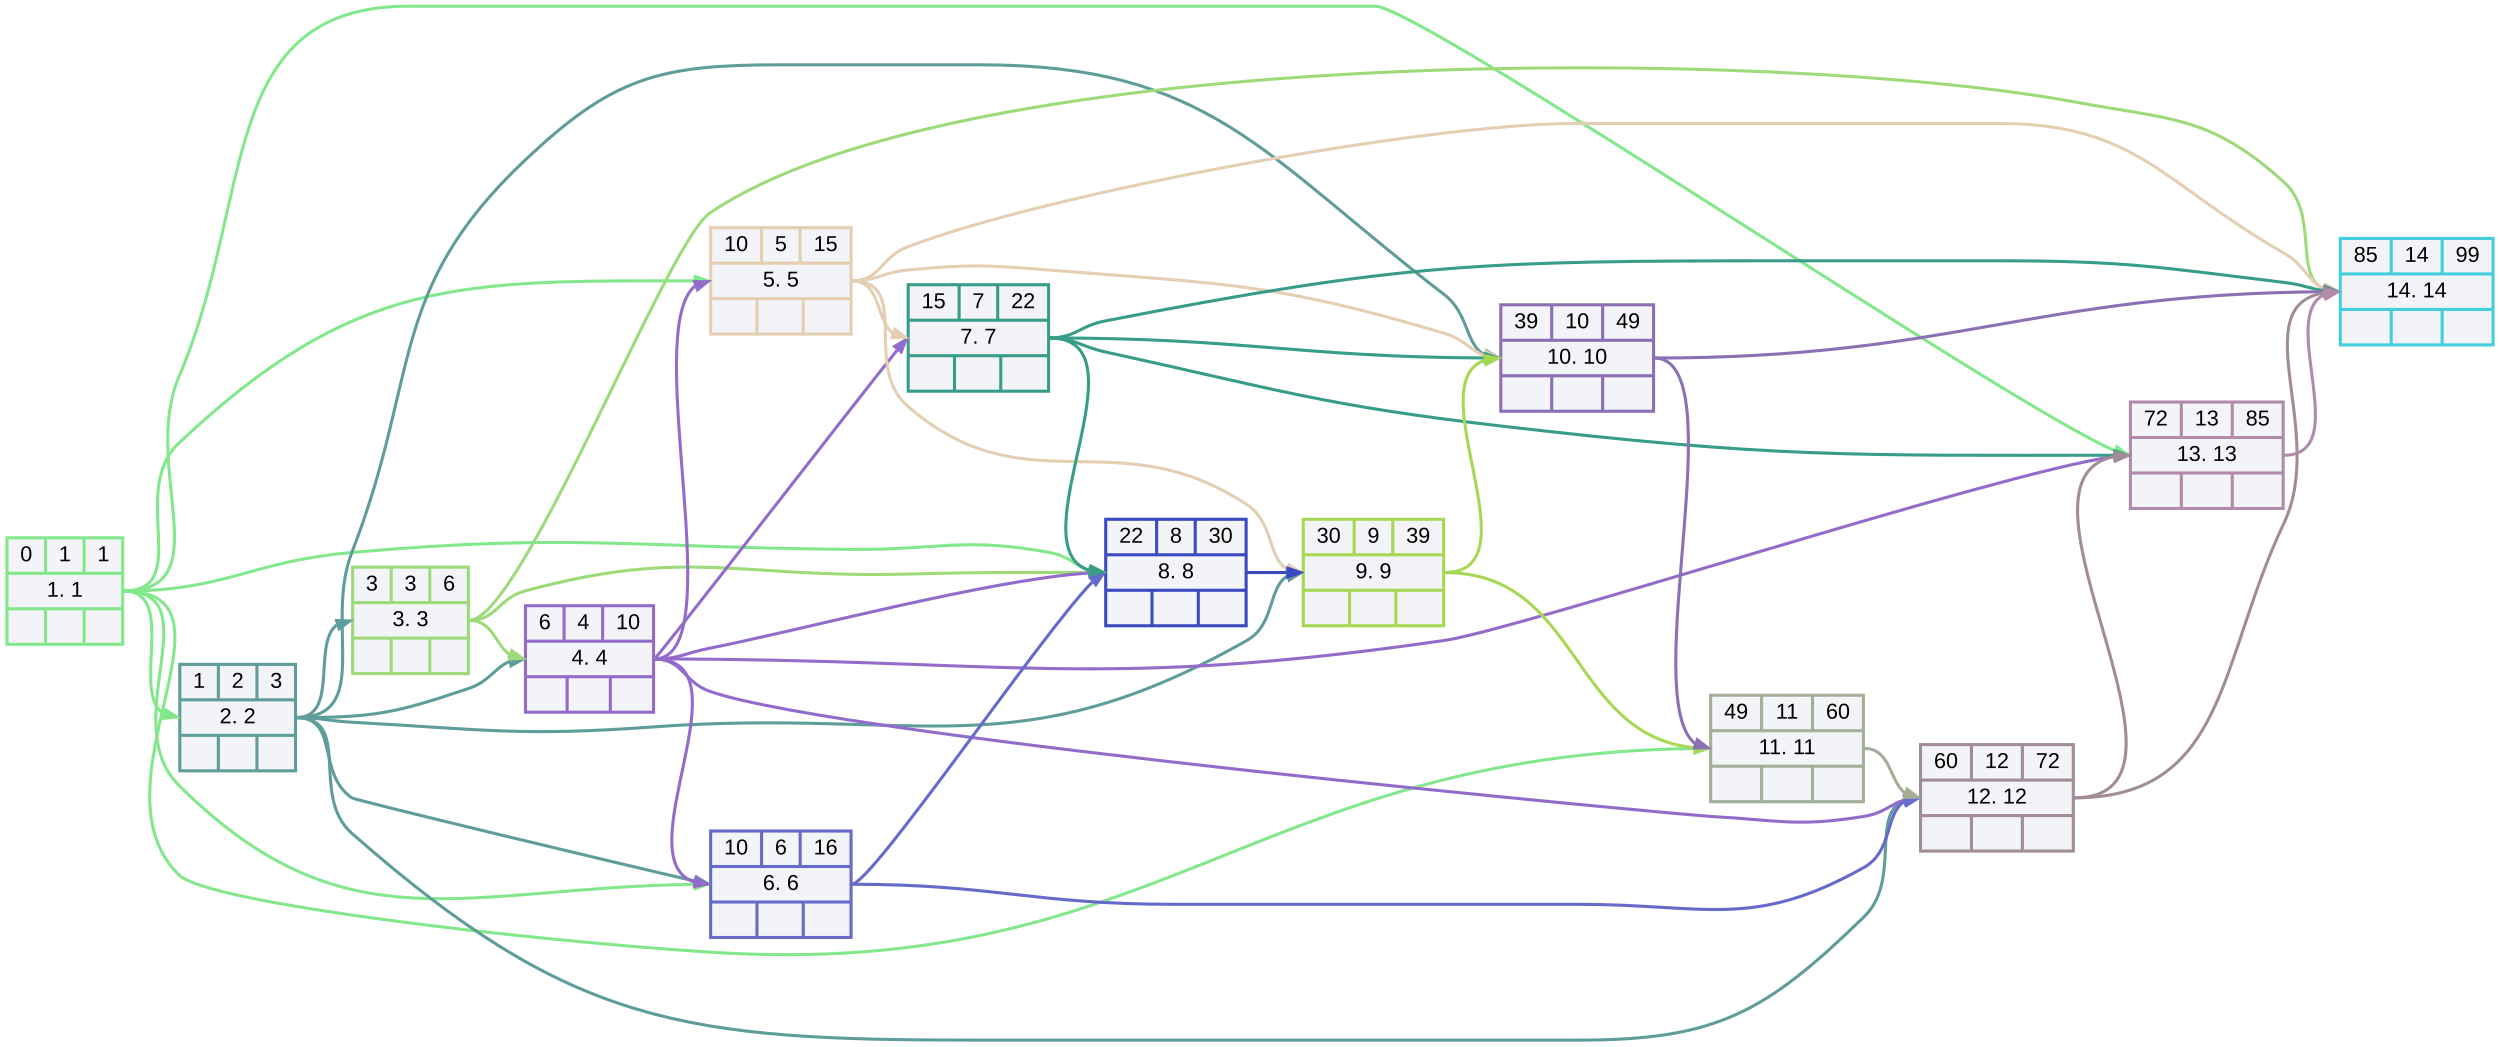
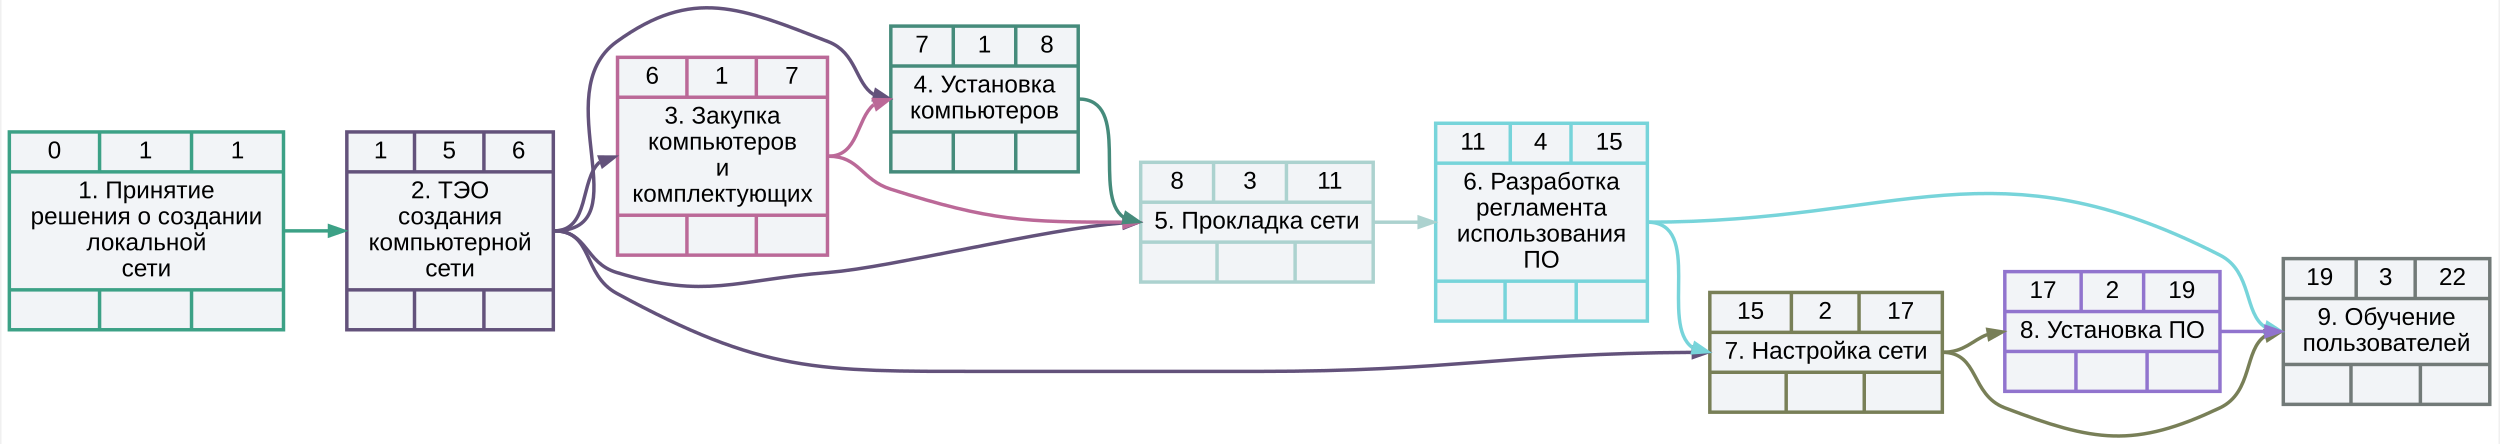
- <svg xmlns="http://www.w3.org/2000/svg" width="1620pt" height="678pt" viewBox="0.00 0.00 1620.00 678.00">
-   <g id="graph0" class="graph" transform="scale(1 1) rotate(0) translate(4 674)">
-     <polygon fill="white" stroke="white" points="-4,4 -4,-674 1616,-674 1616,4 -4,4" />
+ <svg xmlns="http://www.w3.org/2000/svg" width="1438pt" height="255pt" viewBox="0.00 0.00 1438.00 255.49">
+   <g id="graph0" class="graph" transform="scale(1 1) rotate(0) translate(4 251.485)">
+     <polygon fill="white" stroke="white" points="-4,4 -4,-251.485 1434,-251.485 1434,4 -4,4" />
    <g id="node1" class="node">
-       <polygon fill="#f2f4f7" stroke="#82e88b" stroke-width="2" points="0.5,-256.5 0.5,-325.5 75.5,-325.5 75.5,-256.5 0.5,-256.5" />
-       <text text-anchor="middle" x="13" y="-310.3" font-family="Arial" font-size="14.00">0</text>
-       <polyline fill="none" stroke="#82e88b" stroke-width="2" points="25.5,-302.5 25.5,-325.5 " />
-       <text text-anchor="middle" x="38" y="-310.3" font-family="Arial" font-size="14.00">1</text>
-       <polyline fill="none" stroke="#82e88b" stroke-width="2" points="50.5,-302.5 50.5,-325.5 " />
-       <text text-anchor="middle" x="63" y="-310.3" font-family="Arial" font-size="14.00">1</text>
-       <polyline fill="none" stroke="#82e88b" stroke-width="2" points="0.5,-302.5 75.5,-302.5 " />
-       <text text-anchor="middle" x="38" y="-287.3" font-family="Arial" font-size="14.00">1. 1</text>
-       <polyline fill="none" stroke="#82e88b" stroke-width="2" points="0.5,-279.5 75.5,-279.5 " />
-       <text text-anchor="middle" x="13" y="-264.3" font-family="Arial" font-size="14.00"> </text>
-       <polyline fill="none" stroke="#82e88b" stroke-width="2" points="25.5,-256.5 25.5,-279.5 " />
-       <text text-anchor="middle" x="38" y="-264.3" font-family="Arial" font-size="14.00"> </text>
-       <polyline fill="none" stroke="#82e88b" stroke-width="2" points="50.5,-256.5 50.5,-279.5 " />
-       <text text-anchor="middle" x="63" y="-264.3" font-family="Arial" font-size="14.00"> </text>
+       <polygon fill="#f2f4f7" stroke="#3ca186" stroke-width="2" points="0,-61.446 0,-175.446 158,-175.446 158,-61.446 0,-61.446" />
+       <text text-anchor="middle" x="26" y="-160.246" font-family="Arial" font-size="14.00">0</text>
+       <polyline fill="none" stroke="#3ca186" stroke-width="2" points="52,-152.446 52,-175.446 " />
+       <text text-anchor="middle" x="78.5" y="-160.246" font-family="Arial" font-size="14.00">1</text>
+       <polyline fill="none" stroke="#3ca186" stroke-width="2" points="105,-152.446 105,-175.446 " />
+       <text text-anchor="middle" x="131.5" y="-160.246" font-family="Arial" font-size="14.00">1</text>
+       <polyline fill="none" stroke="#3ca186" stroke-width="2" points="0,-152.446 158,-152.446 " />
+       <text text-anchor="middle" x="79" y="-137.246" font-family="Arial" font-size="14.00">1. Принятие</text>
+       <text text-anchor="middle" x="79" y="-122.246" font-family="Arial" font-size="14.00"> решения о создании </text>
+       <text text-anchor="middle" x="79" y="-107.246" font-family="Arial" font-size="14.00"> локальной </text>
+       <text text-anchor="middle" x="79" y="-92.246" font-family="Arial" font-size="14.00"> сети</text>
+       <polyline fill="none" stroke="#3ca186" stroke-width="2" points="0,-84.445 158,-84.445 " />
+       <text text-anchor="middle" x="26" y="-69.246" font-family="Arial" font-size="14.00"> </text>
+       <polyline fill="none" stroke="#3ca186" stroke-width="2" points="52,-61.446 52,-84.445 " />
+       <text text-anchor="middle" x="78.5" y="-69.246" font-family="Arial" font-size="14.00"> </text>
+       <polyline fill="none" stroke="#3ca186" stroke-width="2" points="105,-61.446 105,-84.445 " />
+       <text text-anchor="middle" x="131.5" y="-69.246" font-family="Arial" font-size="14.00"> </text>
    </g>
    <g id="node2" class="node">
-       <polygon fill="#f2f4f7" stroke="#5f9d9a" stroke-width="2" points="112.5,-174.5 112.5,-243.5 187.5,-243.5 187.5,-174.5 112.5,-174.5" />
-       <text text-anchor="middle" x="125" y="-228.3" font-family="Arial" font-size="14.00">1</text>
-       <polyline fill="none" stroke="#5f9d9a" stroke-width="2" points="137.5,-220.5 137.5,-243.5 " />
-       <text text-anchor="middle" x="150" y="-228.3" font-family="Arial" font-size="14.00">2</text>
-       <polyline fill="none" stroke="#5f9d9a" stroke-width="2" points="162.5,-220.5 162.5,-243.5 " />
-       <text text-anchor="middle" x="175" y="-228.3" font-family="Arial" font-size="14.00">3</text>
-       <polyline fill="none" stroke="#5f9d9a" stroke-width="2" points="112.5,-220.5 187.5,-220.5 " />
-       <text text-anchor="middle" x="150" y="-205.3" font-family="Arial" font-size="14.00">2. 2</text>
-       <polyline fill="none" stroke="#5f9d9a" stroke-width="2" points="112.5,-197.5 187.5,-197.5 " />
-       <text text-anchor="middle" x="125" y="-182.3" font-family="Arial" font-size="14.00"> </text>
-       <polyline fill="none" stroke="#5f9d9a" stroke-width="2" points="137.5,-174.5 137.5,-197.5 " />
-       <text text-anchor="middle" x="150" y="-182.3" font-family="Arial" font-size="14.00"> </text>
-       <polyline fill="none" stroke="#5f9d9a" stroke-width="2" points="162.5,-174.5 162.5,-197.5 " />
-       <text text-anchor="middle" x="175" y="-182.3" font-family="Arial" font-size="14.00"> </text>
-     </g>
-     <g id="edge16" class="edge">
-       <path fill="none" stroke="#82e88b" stroke-width="2" d="M76,-291C111.76,-291 80.195,-224.81 102.279,-211.366" />
-       <polygon fill="#82e88b" stroke="#82e88b" points="103.111,-214.765 112,-209 101.456,-207.964 103.111,-214.765" />
+       <polygon fill="#f2f4f7" stroke="#63527b" stroke-width="2" points="194.5,-61.446 194.5,-175.446 313.5,-175.446 313.5,-61.446 194.5,-61.446" />
+       <text text-anchor="middle" x="214" y="-160.246" font-family="Arial" font-size="14.00">1</text>
+       <polyline fill="none" stroke="#63527b" stroke-width="2" points="233.5,-152.446 233.5,-175.446 " />
+       <text text-anchor="middle" x="253.5" y="-160.246" font-family="Arial" font-size="14.00">5</text>
+       <polyline fill="none" stroke="#63527b" stroke-width="2" points="273.5,-152.446 273.5,-175.446 " />
+       <text text-anchor="middle" x="293.5" y="-160.246" font-family="Arial" font-size="14.00">6</text>
+       <polyline fill="none" stroke="#63527b" stroke-width="2" points="194.5,-152.446 313.5,-152.446 " />
+       <text text-anchor="middle" x="254" y="-137.246" font-family="Arial" font-size="14.00">2. ТЭО</text>
+       <text text-anchor="middle" x="254" y="-122.246" font-family="Arial" font-size="14.00"> создания </text>
+       <text text-anchor="middle" x="254" y="-107.246" font-family="Arial" font-size="14.00"> компьютерной </text>
+       <text text-anchor="middle" x="254" y="-92.246" font-family="Arial" font-size="14.00"> сети</text>
+       <polyline fill="none" stroke="#63527b" stroke-width="2" points="194.5,-84.445 313.5,-84.445 " />
+       <text text-anchor="middle" x="214" y="-69.246" font-family="Arial" font-size="14.00"> </text>
+       <polyline fill="none" stroke="#63527b" stroke-width="2" points="233.5,-61.446 233.5,-84.445 " />
+       <text text-anchor="middle" x="253.5" y="-69.246" font-family="Arial" font-size="14.00"> </text>
+       <polyline fill="none" stroke="#63527b" stroke-width="2" points="273.5,-61.446 273.5,-84.445 " />
+       <text text-anchor="middle" x="293.5" y="-69.246" font-family="Arial" font-size="14.00"> </text>
+     </g>
+     <g id="edge1" class="edge">
+       <path fill="none" stroke="#3ca186" stroke-width="2" d="M158,-118.446C170,-118.446 175.25,-118.446 183.875,-118.446" />
+       <polygon fill="#3ca186" stroke="#3ca186" points="184,-121.946 194,-118.446 184,-114.946 184,-121.946" />
+     </g>
+     <g id="node3" class="node">
+       <polygon fill="#f2f4f7" stroke="#bb6998" stroke-width="2" points="350.5,-104.446 350.5,-218.446 471.5,-218.446 471.5,-104.446 350.5,-104.446" />
+       <text text-anchor="middle" x="370.5" y="-203.246" font-family="Arial" font-size="14.00">6</text>
+       <polyline fill="none" stroke="#bb6998" stroke-width="2" points="390.5,-195.446 390.5,-218.446 " />
+       <text text-anchor="middle" x="410.5" y="-203.246" font-family="Arial" font-size="14.00">1</text>
+       <polyline fill="none" stroke="#bb6998" stroke-width="2" points="430.5,-195.446 430.5,-218.446 " />
+       <text text-anchor="middle" x="451" y="-203.246" font-family="Arial" font-size="14.00">7</text>
+       <polyline fill="none" stroke="#bb6998" stroke-width="2" points="350.5,-195.446 471.5,-195.446 " />
+       <text text-anchor="middle" x="411" y="-180.246" font-family="Arial" font-size="14.00">3. Закупка</text>
+       <text text-anchor="middle" x="411" y="-165.246" font-family="Arial" font-size="14.00"> компьютеров </text>
+       <text text-anchor="middle" x="411" y="-150.246" font-family="Arial" font-size="14.00"> и </text>
+       <text text-anchor="middle" x="411" y="-135.246" font-family="Arial" font-size="14.00"> комплектующих</text>
+       <polyline fill="none" stroke="#bb6998" stroke-width="2" points="350.5,-127.446 471.5,-127.446 " />
+       <text text-anchor="middle" x="370.5" y="-112.246" font-family="Arial" font-size="14.00"> </text>
+       <polyline fill="none" stroke="#bb6998" stroke-width="2" points="390.5,-104.446 390.5,-127.446 " />
+       <text text-anchor="middle" x="410.5" y="-112.246" font-family="Arial" font-size="14.00"> </text>
+       <polyline fill="none" stroke="#bb6998" stroke-width="2" points="430.5,-104.446 430.5,-127.446 " />
+       <text text-anchor="middle" x="451" y="-112.246" font-family="Arial" font-size="14.00"> </text>
+     </g>
+     <g id="edge2" class="edge">
+       <path fill="none" stroke="#63527b" stroke-width="2" d="M314,-118.446C334.641,-118.446 328.691,-147.935 340.191,-158.071" />
+       <polygon fill="#63527b" stroke="#63527b" points="339.405,-161.502 350,-161.446 341.682,-154.883 339.405,-161.502" />
+     </g>
+     <g id="node4" class="node">
+       <polygon fill="#f2f4f7" stroke="#458b7b" stroke-width="2" points="508,-152.446 508,-236.446 616,-236.446 616,-152.446 508,-152.446" />
+       <text text-anchor="middle" x="526" y="-221.246" font-family="Arial" font-size="14.00">7</text>
+       <polyline fill="none" stroke="#458b7b" stroke-width="2" points="544,-213.446 544,-236.446 " />
+       <text text-anchor="middle" x="562" y="-221.246" font-family="Arial" font-size="14.00">1</text>
+       <polyline fill="none" stroke="#458b7b" stroke-width="2" points="580,-213.446 580,-236.446 " />
+       <text text-anchor="middle" x="598" y="-221.246" font-family="Arial" font-size="14.00">8</text>
+       <polyline fill="none" stroke="#458b7b" stroke-width="2" points="508,-213.446 616,-213.446 " />
+       <text text-anchor="middle" x="562" y="-198.246" font-family="Arial" font-size="14.00">4. Установка</text>
+       <text text-anchor="middle" x="562" y="-183.246" font-family="Arial" font-size="14.00"> компьютеров</text>
+       <polyline fill="none" stroke="#458b7b" stroke-width="2" points="508,-175.446 616,-175.446 " />
+       <text text-anchor="middle" x="526" y="-160.246" font-family="Arial" font-size="14.00"> </text>
+       <polyline fill="none" stroke="#458b7b" stroke-width="2" points="544,-152.446 544,-175.446 " />
+       <text text-anchor="middle" x="562" y="-160.246" font-family="Arial" font-size="14.00"> </text>
+       <polyline fill="none" stroke="#458b7b" stroke-width="2" points="580,-152.446 580,-175.446 " />
+       <text text-anchor="middle" x="598" y="-160.246" font-family="Arial" font-size="14.00"> </text>
+     </g>
+     <g id="edge3" class="edge">
+       <path fill="none" stroke="#63527b" stroke-width="2" d="M314,-118.446C365.018,-118.446 308.653,-197.558 350,-227.446 393.944,-259.21 421.466,-247.102 472,-227.446 488.278,-221.114 487.615,-203.604 498.044,-197.006" />
+       <polygon fill="#63527b" stroke="#63527b" points="499.187,-200.326 508,-194.446 497.443,-193.546 499.187,-200.326" />
    </g>
    <g id="node5" class="node">
-       <polygon fill="#f2f4f7" stroke="#e4cfb3" stroke-width="2" points="456.5,-457.5 456.5,-526.5 547.5,-526.5 547.5,-457.5 456.5,-457.5" />
-       <text text-anchor="middle" x="473" y="-511.3" font-family="Arial" font-size="14.00">10</text>
-       <polyline fill="none" stroke="#e4cfb3" stroke-width="2" points="489.5,-503.5 489.5,-526.5 " />
-       <text text-anchor="middle" x="502" y="-511.3" font-family="Arial" font-size="14.00">5</text>
-       <polyline fill="none" stroke="#e4cfb3" stroke-width="2" points="514.5,-503.5 514.5,-526.5 " />
-       <text text-anchor="middle" x="531" y="-511.3" font-family="Arial" font-size="14.00">15</text>
-       <polyline fill="none" stroke="#e4cfb3" stroke-width="2" points="456.5,-503.5 547.5,-503.5 " />
-       <text text-anchor="middle" x="502" y="-488.3" font-family="Arial" font-size="14.00">5. 5</text>
-       <polyline fill="none" stroke="#e4cfb3" stroke-width="2" points="456.5,-480.5 547.5,-480.5 " />
-       <text text-anchor="middle" x="471.5" y="-465.3" font-family="Arial" font-size="14.00"> </text>
-       <polyline fill="none" stroke="#e4cfb3" stroke-width="2" points="486.5,-457.5 486.5,-480.5 " />
-       <text text-anchor="middle" x="501.5" y="-465.3" font-family="Arial" font-size="14.00"> </text>
-       <polyline fill="none" stroke="#e4cfb3" stroke-width="2" points="516.5,-457.5 516.5,-480.5 " />
-       <text text-anchor="middle" x="532" y="-465.3" font-family="Arial" font-size="14.00"> </text>
-     </g>
-     <g id="edge21" class="edge">
-       <path fill="none" stroke="#82e88b" stroke-width="2" d="M76,-291C121.568,-291 78.787,-355.801 112,-387 226.007,-494.093 293.219,-492.138 445.823,-492.005" />
-       <polygon fill="#82e88b" stroke="#82e88b" points="446.002,-495.505 456,-492 445.998,-488.505 446.002,-495.505" />
+       <polygon fill="#f2f4f7" stroke="#acd2cf" stroke-width="2" points="652,-88.945 652,-157.946 786,-157.946 786,-88.945 652,-88.945" />
+       <text text-anchor="middle" x="673" y="-142.746" font-family="Arial" font-size="14.00">8</text>
+       <polyline fill="none" stroke="#acd2cf" stroke-width="2" points="694,-134.946 694,-157.946 " />
+       <text text-anchor="middle" x="715" y="-142.746" font-family="Arial" font-size="14.00">3</text>
+       <polyline fill="none" stroke="#acd2cf" stroke-width="2" points="736,-134.946 736,-157.946 " />
+       <text text-anchor="middle" x="761" y="-142.746" font-family="Arial" font-size="14.00">11</text>
+       <polyline fill="none" stroke="#acd2cf" stroke-width="2" points="652,-134.946 786,-134.946 " />
+       <text text-anchor="middle" x="719" y="-119.746" font-family="Arial" font-size="14.00">5. Прокладка сети</text>
+       <polyline fill="none" stroke="#acd2cf" stroke-width="2" points="652,-111.946 786,-111.946 " />
+       <text text-anchor="middle" x="674" y="-96.746" font-family="Arial" font-size="14.00"> </text>
+       <polyline fill="none" stroke="#acd2cf" stroke-width="2" points="696,-88.945 696,-111.946 " />
+       <text text-anchor="middle" x="718.5" y="-96.746" font-family="Arial" font-size="14.00"> </text>
+       <polyline fill="none" stroke="#acd2cf" stroke-width="2" points="741,-88.945 741,-111.946 " />
+       <text text-anchor="middle" x="763.5" y="-96.746" font-family="Arial" font-size="14.00"> </text>
+     </g>
+     <g id="edge6" class="edge">
+       <path fill="none" stroke="#63527b" stroke-width="2" d="M314,-118.446C333.23,-118.446 331.595,-100.018 350,-94.445 401.896,-78.733 417.951,-90.12 472,-94.445 509.31,-97.432 596.728,-119.651 641.774,-123.018" />
+       <polygon fill="#63527b" stroke="#63527b" points="641.863,-126.525 652,-123.446 642.155,-119.531 641.863,-126.525" />
+     </g>
+     <g id="node7" class="node">
+       <polygon fill="#f2f4f7" stroke="#787f57" stroke-width="2" points="980,-13.945 980,-82.945 1114,-82.945 1114,-13.945 980,-13.945" />
+       <text text-anchor="middle" x="1003.5" y="-67.746" font-family="Arial" font-size="14.00">15</text>
+       <polyline fill="none" stroke="#787f57" stroke-width="2" points="1027,-59.946 1027,-82.945 " />
+       <text text-anchor="middle" x="1046.5" y="-67.746" font-family="Arial" font-size="14.00">2</text>
+       <polyline fill="none" stroke="#787f57" stroke-width="2" points="1066,-59.946 1066,-82.945 " />
+       <text text-anchor="middle" x="1090" y="-67.746" font-family="Arial" font-size="14.00">17</text>
+       <polyline fill="none" stroke="#787f57" stroke-width="2" points="980,-59.946 1114,-59.946 " />
+       <text text-anchor="middle" x="1047" y="-44.745" font-family="Arial" font-size="14.00">7. Настройка сети</text>
+       <polyline fill="none" stroke="#787f57" stroke-width="2" points="980,-36.946 1114,-36.946 " />
+       <text text-anchor="middle" x="1002" y="-21.745" font-family="Arial" font-size="14.00"> </text>
+       <polyline fill="none" stroke="#787f57" stroke-width="2" points="1024,-13.945 1024,-36.946 " />
+       <text text-anchor="middle" x="1046.5" y="-21.745" font-family="Arial" font-size="14.00"> </text>
+       <polyline fill="none" stroke="#787f57" stroke-width="2" points="1069,-13.945 1069,-36.946 " />
+       <text text-anchor="middle" x="1091.5" y="-21.745" font-family="Arial" font-size="14.00"> </text>
+     </g>
+     <g id="edge10" class="edge">
+       <path fill="none" stroke="#63527b" stroke-width="2" d="M314,-118.446C336.627,-118.446 330.118,-93.249 350,-82.445 434.251,-36.664 465.113,-37.446 561,-37.446 561,-37.446 561,-37.446 720,-37.446 832.158,-37.446 862.525,-47.79 969.73,-48.416" />
+       <polygon fill="#63527b" stroke="#63527b" points="969.99,-51.917 980,-48.446 970.01,-44.917 969.99,-51.917" />
+     </g>
+     <g id="edge4" class="edge">
+       <path fill="none" stroke="#bb6998" stroke-width="2" d="M472,-161.446C489.466,-161.446 488.079,-182.814 498.18,-191.161" />
+       <polygon fill="#bb6998" stroke="#bb6998" points="497.406,-194.592 508,-194.446 499.627,-187.954 497.406,-194.592" />
+     </g>
+     <g id="edge5" class="edge">
+       <path fill="none" stroke="#bb6998" stroke-width="2" d="M472,-161.446C490.092,-161.446 490.762,-147.937 508,-142.446 566.145,-123.922 585.353,-123.441 641.813,-123.444" />
+       <polygon fill="#bb6998" stroke="#bb6998" points="641.999,-126.944 652,-123.446 642.001,-119.944 641.999,-126.944" />
+     </g>
+     <g id="edge7" class="edge">
+       <path fill="none" stroke="#458b7b" stroke-width="2" d="M616,-194.446C647.234,-194.446 623.804,-139.111 642.226,-126.142" />
+       <polygon fill="#458b7b" stroke="#458b7b" points="643.291,-129.479 652,-123.446 641.429,-122.731 643.291,-129.479" />
    </g>
    <g id="node6" class="node">
-       <polygon fill="#f2f4f7" stroke="#656acb" stroke-width="2" points="456.5,-66.5 456.5,-135.5 547.5,-135.5 547.5,-66.5 456.5,-66.5" />
-       <text text-anchor="middle" x="473" y="-120.3" font-family="Arial" font-size="14.00">10</text>
-       <polyline fill="none" stroke="#656acb" stroke-width="2" points="489.5,-112.5 489.5,-135.5 " />
-       <text text-anchor="middle" x="502" y="-120.3" font-family="Arial" font-size="14.00">6</text>
-       <polyline fill="none" stroke="#656acb" stroke-width="2" points="514.5,-112.5 514.5,-135.5 " />
-       <text text-anchor="middle" x="531" y="-120.3" font-family="Arial" font-size="14.00">16</text>
-       <polyline fill="none" stroke="#656acb" stroke-width="2" points="456.5,-112.5 547.5,-112.5 " />
-       <text text-anchor="middle" x="502" y="-97.3" font-family="Arial" font-size="14.00">6. 6</text>
-       <polyline fill="none" stroke="#656acb" stroke-width="2" points="456.5,-89.5 547.5,-89.5 " />
-       <text text-anchor="middle" x="471.5" y="-74.3" font-family="Arial" font-size="14.00"> </text>
-       <polyline fill="none" stroke="#656acb" stroke-width="2" points="486.5,-66.5 486.5,-89.5 " />
-       <text text-anchor="middle" x="501.5" y="-74.3" font-family="Arial" font-size="14.00"> </text>
-       <polyline fill="none" stroke="#656acb" stroke-width="2" points="516.5,-66.5 516.5,-89.5 " />
-       <text text-anchor="middle" x="532" y="-74.3" font-family="Arial" font-size="14.00"> </text>
-     </g>
-     <g id="edge23" class="edge">
-       <path fill="none" stroke="#82e88b" stroke-width="2" d="M76,-291C134.241,-291 70.647,-206.012 112,-165 219.938,-57.952 296.964,-99.034 445.637,-100.933" />
-       <polygon fill="#82e88b" stroke="#82e88b" points="445.978,-104.436 456,-101 446.023,-97.436 445.978,-104.436" />
+       <polygon fill="#f2f4f7" stroke="#77d4da" stroke-width="2" points="822,-66.445 822,-180.446 944,-180.446 944,-66.445 822,-66.445" />
+       <text text-anchor="middle" x="843.5" y="-165.246" font-family="Arial" font-size="14.00">11</text>
+       <polyline fill="none" stroke="#77d4da" stroke-width="2" points="865,-157.446 865,-180.446 " />
+       <text text-anchor="middle" x="882.5" y="-165.246" font-family="Arial" font-size="14.00">4</text>
+       <polyline fill="none" stroke="#77d4da" stroke-width="2" points="900,-157.446 900,-180.446 " />
+       <text text-anchor="middle" x="922" y="-165.246" font-family="Arial" font-size="14.00">15</text>
+       <polyline fill="none" stroke="#77d4da" stroke-width="2" points="822,-157.446 944,-157.446 " />
+       <text text-anchor="middle" x="883" y="-142.246" font-family="Arial" font-size="14.00">6. Разработка</text>
+       <text text-anchor="middle" x="883" y="-127.246" font-family="Arial" font-size="14.00"> регламента </text>
+       <text text-anchor="middle" x="883" y="-112.246" font-family="Arial" font-size="14.00"> использования </text>
+       <text text-anchor="middle" x="883" y="-97.246" font-family="Arial" font-size="14.00"> ПО</text>
+       <polyline fill="none" stroke="#77d4da" stroke-width="2" points="822,-89.445 944,-89.445 " />
+       <text text-anchor="middle" x="842" y="-74.246" font-family="Arial" font-size="14.00"> </text>
+       <polyline fill="none" stroke="#77d4da" stroke-width="2" points="862,-66.445 862,-89.445 " />
+       <text text-anchor="middle" x="882.5" y="-74.246" font-family="Arial" font-size="14.00"> </text>
+       <polyline fill="none" stroke="#77d4da" stroke-width="2" points="903,-66.445 903,-89.445 " />
+       <text text-anchor="middle" x="923.5" y="-74.246" font-family="Arial" font-size="14.00"> </text>
+     </g>
+     <g id="edge8" class="edge">
+       <path fill="none" stroke="#acd2cf" stroke-width="2" d="M786,-123.446C798,-123.446 803.25,-123.446 811.875,-123.446" />
+       <polygon fill="#acd2cf" stroke="#acd2cf" points="812,-126.946 822,-123.446 812,-119.946 812,-126.946" />
+     </g>
+     <g id="edge9" class="edge">
+       <path fill="none" stroke="#77d4da" stroke-width="2" d="M944,-123.446C976.786,-123.446 950.662,-64.475 970.101,-51.115" />
+       <polygon fill="#77d4da" stroke="#77d4da" points="971.256,-54.428 980,-48.446 969.434,-47.67 971.256,-54.428" />
+     </g>
+     <g id="node9" class="node">
+       <polygon fill="#f2f4f7" stroke="#727a78" stroke-width="2" points="1310.5,-18.445 1310.5,-102.446 1429.5,-102.446 1429.5,-18.445 1310.5,-18.445" />
+       <text text-anchor="middle" x="1331.5" y="-87.246" font-family="Arial" font-size="14.00">19</text>
+       <polyline fill="none" stroke="#727a78" stroke-width="2" points="1352.5,-79.445 1352.5,-102.446 " />
+       <text text-anchor="middle" x="1369.5" y="-87.246" font-family="Arial" font-size="14.00">3</text>
+       <polyline fill="none" stroke="#727a78" stroke-width="2" points="1386.5,-79.445 1386.5,-102.446 " />
+       <text text-anchor="middle" x="1408" y="-87.246" font-family="Arial" font-size="14.00">22</text>
+       <polyline fill="none" stroke="#727a78" stroke-width="2" points="1310.5,-79.445 1429.5,-79.445 " />
+       <text text-anchor="middle" x="1370" y="-64.246" font-family="Arial" font-size="14.00">9. Обучение</text>
+       <text text-anchor="middle" x="1370" y="-49.245" font-family="Arial" font-size="14.00"> пользователей</text>
+       <polyline fill="none" stroke="#727a78" stroke-width="2" points="1310.5,-41.446 1429.5,-41.446 " />
+       <text text-anchor="middle" x="1330" y="-26.245" font-family="Arial" font-size="14.00"> </text>
+       <polyline fill="none" stroke="#727a78" stroke-width="2" points="1349.5,-18.445 1349.5,-41.446 " />
+       <text text-anchor="middle" x="1369.5" y="-26.245" font-family="Arial" font-size="14.00"> </text>
+       <polyline fill="none" stroke="#727a78" stroke-width="2" points="1389.5,-18.445 1389.5,-41.446 " />
+       <text text-anchor="middle" x="1409.5" y="-26.245" font-family="Arial" font-size="14.00"> </text>
+     </g>
+     <g id="edge12" class="edge">
+       <path fill="none" stroke="#77d4da" stroke-width="2" d="M944,-123.446C1090.91,-123.446 1143.11,-171.148 1274,-104.446 1292.82,-94.856 1287.68,-70.552 1300.24,-62.836" />
+       <polygon fill="#77d4da" stroke="#77d4da" points="1301.12,-66.224 1310,-60.446 1299.45,-59.425 1301.12,-66.224" />
    </g>
    <g id="node8" class="node">
-       <polygon fill="#f2f4f7" stroke="#3b4ac1" stroke-width="2" points="712.5,-268.5 712.5,-337.5 803.5,-337.5 803.5,-268.5 712.5,-268.5" />
-       <text text-anchor="middle" x="729" y="-322.3" font-family="Arial" font-size="14.00">22</text>
-       <polyline fill="none" stroke="#3b4ac1" stroke-width="2" points="745.5,-314.5 745.5,-337.5 " />
-       <text text-anchor="middle" x="758" y="-322.3" font-family="Arial" font-size="14.00">8</text>
-       <polyline fill="none" stroke="#3b4ac1" stroke-width="2" points="770.5,-314.5 770.5,-337.5 " />
-       <text text-anchor="middle" x="787" y="-322.3" font-family="Arial" font-size="14.00">30</text>
-       <polyline fill="none" stroke="#3b4ac1" stroke-width="2" points="712.5,-314.5 803.5,-314.5 " />
-       <text text-anchor="middle" x="758" y="-299.3" font-family="Arial" font-size="14.00">8. 8</text>
-       <polyline fill="none" stroke="#3b4ac1" stroke-width="2" points="712.5,-291.5 803.5,-291.5 " />
-       <text text-anchor="middle" x="727.5" y="-276.3" font-family="Arial" font-size="14.00"> </text>
-       <polyline fill="none" stroke="#3b4ac1" stroke-width="2" points="742.5,-268.5 742.5,-291.5 " />
-       <text text-anchor="middle" x="757.5" y="-276.3" font-family="Arial" font-size="14.00"> </text>
-       <polyline fill="none" stroke="#3b4ac1" stroke-width="2" points="772.5,-268.5 772.5,-291.5 " />
-       <text text-anchor="middle" x="788" y="-276.3" font-family="Arial" font-size="14.00"> </text>
-     </g>
-     <g id="edge31" class="edge">
-       <path fill="none" stroke="#82e88b" stroke-width="2" d="M76,-291C142.71,-291 157.548,-310.138 224,-316 367.446,-328.653 404.002,-319.125 548,-318 604.894,-317.556 620.034,-326.247 676,-316 688.811,-313.654 693.136,-307.28 702.094,-304.421" />
-       <polygon fill="#82e88b" stroke="#82e88b" points="702.598,-307.885 712,-303 701.604,-300.956 702.598,-307.885" />
-     </g>
-     <g id="node11" class="node">
-       <polygon fill="#f2f4f7" stroke="#a3ae99" stroke-width="2" points="1104.5,-154.5 1104.5,-223.5 1203.5,-223.5 1203.5,-154.5 1104.5,-154.5" />
-       <text text-anchor="middle" x="1121" y="-208.3" font-family="Arial" font-size="14.00">49</text>
-       <polyline fill="none" stroke="#a3ae99" stroke-width="2" points="1137.5,-200.5 1137.5,-223.5 " />
-       <text text-anchor="middle" x="1154" y="-208.3" font-family="Arial" font-size="14.00">11</text>
-       <polyline fill="none" stroke="#a3ae99" stroke-width="2" points="1170.5,-200.5 1170.5,-223.5 " />
-       <text text-anchor="middle" x="1187" y="-208.3" font-family="Arial" font-size="14.00">60</text>
-       <polyline fill="none" stroke="#a3ae99" stroke-width="2" points="1104.5,-200.5 1203.5,-200.5 " />
-       <text text-anchor="middle" x="1154" y="-185.3" font-family="Arial" font-size="14.00">11. 11</text>
-       <polyline fill="none" stroke="#a3ae99" stroke-width="2" points="1104.5,-177.5 1203.5,-177.5 " />
-       <text text-anchor="middle" x="1121" y="-162.3" font-family="Arial" font-size="14.00"> </text>
-       <polyline fill="none" stroke="#a3ae99" stroke-width="2" points="1137.5,-154.5 1137.5,-177.5 " />
-       <text text-anchor="middle" x="1154" y="-162.3" font-family="Arial" font-size="14.00"> </text>
-       <polyline fill="none" stroke="#a3ae99" stroke-width="2" points="1170.5,-154.5 1170.5,-177.5 " />
-       <text text-anchor="middle" x="1187" y="-162.3" font-family="Arial" font-size="14.00"> </text>
-     </g>
-     <g id="edge12" class="edge">
-       <path fill="none" stroke="#82e88b" stroke-width="2" d="M76,-291C159.328,-291 52.594,-165.434 112,-107 130.915,-88.394 336.874,-64.67 456,-57 745.87,-38.336 808.629,-185.487 1093.76,-188.938" />
-       <polygon fill="#82e88b" stroke="#82e88b" points="1093.98,-192.44 1104,-189 1094.02,-185.44 1093.98,-192.44" />
-     </g>
-     <g id="node13" class="node">
-       <polygon fill="#f2f4f7" stroke="#b08baa" stroke-width="2" points="1376.5,-344.5 1376.5,-413.5 1475.5,-413.5 1475.5,-344.5 1376.5,-344.5" />
-       <text text-anchor="middle" x="1393" y="-398.3" font-family="Arial" font-size="14.00">72</text>
-       <polyline fill="none" stroke="#b08baa" stroke-width="2" points="1409.5,-390.5 1409.5,-413.5 " />
-       <text text-anchor="middle" x="1426" y="-398.3" font-family="Arial" font-size="14.00">13</text>
-       <polyline fill="none" stroke="#b08baa" stroke-width="2" points="1442.5,-390.5 1442.5,-413.5 " />
-       <text text-anchor="middle" x="1459" y="-398.3" font-family="Arial" font-size="14.00">85</text>
-       <polyline fill="none" stroke="#b08baa" stroke-width="2" points="1376.5,-390.5 1475.5,-390.5 " />
-       <text text-anchor="middle" x="1426" y="-375.3" font-family="Arial" font-size="14.00">13. 13</text>
-       <polyline fill="none" stroke="#b08baa" stroke-width="2" points="1376.5,-367.5 1475.5,-367.5 " />
-       <text text-anchor="middle" x="1393" y="-352.3" font-family="Arial" font-size="14.00"> </text>
-       <polyline fill="none" stroke="#b08baa" stroke-width="2" points="1409.5,-344.5 1409.5,-367.5 " />
-       <text text-anchor="middle" x="1426" y="-352.3" font-family="Arial" font-size="14.00"> </text>
-       <polyline fill="none" stroke="#b08baa" stroke-width="2" points="1442.5,-344.5 1442.5,-367.5 " />
-       <text text-anchor="middle" x="1459" y="-352.3" font-family="Arial" font-size="14.00"> </text>
+       <polygon fill="#f2f4f7" stroke="#9174ce" stroke-width="2" points="1150,-25.945 1150,-94.945 1274,-94.945 1274,-25.945 1150,-25.945" />
+       <text text-anchor="middle" x="1172" y="-79.746" font-family="Arial" font-size="14.00">17</text>
+       <polyline fill="none" stroke="#9174ce" stroke-width="2" points="1194,-71.945 1194,-94.945 " />
+       <text text-anchor="middle" x="1212" y="-79.746" font-family="Arial" font-size="14.00">2</text>
+       <polyline fill="none" stroke="#9174ce" stroke-width="2" points="1230,-71.945 1230,-94.945 " />
+       <text text-anchor="middle" x="1252" y="-79.746" font-family="Arial" font-size="14.00">19</text>
+       <polyline fill="none" stroke="#9174ce" stroke-width="2" points="1150,-71.945 1274,-71.945 " />
+       <text text-anchor="middle" x="1212" y="-56.745" font-family="Arial" font-size="14.00">8. Установка ПО</text>
+       <polyline fill="none" stroke="#9174ce" stroke-width="2" points="1150,-48.946 1274,-48.946 " />
+       <text text-anchor="middle" x="1170.5" y="-33.745" font-family="Arial" font-size="14.00"> </text>
+       <polyline fill="none" stroke="#9174ce" stroke-width="2" points="1191,-25.945 1191,-48.946 " />
+       <text text-anchor="middle" x="1211.5" y="-33.745" font-family="Arial" font-size="14.00"> </text>
+       <polyline fill="none" stroke="#9174ce" stroke-width="2" points="1232,-25.945 1232,-48.946 " />
+       <text text-anchor="middle" x="1253" y="-33.745" font-family="Arial" font-size="14.00"> </text>
+     </g>
+     <g id="edge11" class="edge">
+       <path fill="none" stroke="#787f57" stroke-width="2" d="M1114,-48.446C1126.78,-48.446 1131.18,-55.337 1139.9,-58.675" />
+       <polygon fill="#787f57" stroke="#787f57" points="1139.55,-62.166 1150,-60.446 1140.75,-55.271 1139.55,-62.166" />
    </g>
    <g id="edge13" class="edge">
-       <path fill="none" stroke="#82e88b" stroke-width="2" d="M76,-291C139.816,-291 86.884,-371.334 112,-430 161.413,-545.419 135.449,-670 261,-670 261,-670 261,-670 887,-670 916.699,-670 1294.27,-413.171 1366.1,-382.071" />
-       <polygon fill="#82e88b" stroke="#82e88b" points="1367.49,-385.305 1376,-379 1365.41,-378.619 1367.49,-385.305" />
-     </g>
-     <g id="node3" class="node">
-       <polygon fill="#f2f4f7" stroke="#9dda79" stroke-width="2" points="224.5,-237.5 224.5,-306.5 299.5,-306.5 299.5,-237.5 224.5,-237.5" />
-       <text text-anchor="middle" x="237" y="-291.3" font-family="Arial" font-size="14.00">3</text>
-       <polyline fill="none" stroke="#9dda79" stroke-width="2" points="249.5,-283.5 249.5,-306.5 " />
-       <text text-anchor="middle" x="262" y="-291.3" font-family="Arial" font-size="14.00">3</text>
-       <polyline fill="none" stroke="#9dda79" stroke-width="2" points="274.5,-283.5 274.5,-306.5 " />
-       <text text-anchor="middle" x="287" y="-291.3" font-family="Arial" font-size="14.00">6</text>
-       <polyline fill="none" stroke="#9dda79" stroke-width="2" points="224.5,-283.5 299.5,-283.5 " />
-       <text text-anchor="middle" x="262" y="-268.3" font-family="Arial" font-size="14.00">3. 3</text>
-       <polyline fill="none" stroke="#9dda79" stroke-width="2" points="224.5,-260.5 299.5,-260.5 " />
-       <text text-anchor="middle" x="237" y="-245.3" font-family="Arial" font-size="14.00"> </text>
-       <polyline fill="none" stroke="#9dda79" stroke-width="2" points="249.5,-237.5 249.5,-260.5 " />
-       <text text-anchor="middle" x="262" y="-245.3" font-family="Arial" font-size="14.00"> </text>
-       <polyline fill="none" stroke="#9dda79" stroke-width="2" points="274.5,-237.5 274.5,-260.5 " />
-       <text text-anchor="middle" x="287" y="-245.3" font-family="Arial" font-size="14.00"> </text>
-     </g>
-     <g id="edge17" class="edge">
-       <path fill="none" stroke="#5f9d9a" stroke-width="2" d="M188,-209C215.966,-209 198.249,-256.377 214.081,-268.961" />
-       <polygon fill="#5f9d9a" stroke="#5f9d9a" points="213.413,-272.417 224,-272 215.464,-265.724 213.413,-272.417" />
-     </g>
-     <g id="node4" class="node">
-       <polygon fill="#f2f4f7" stroke="#936ccb" stroke-width="2" points="336.5,-212.5 336.5,-281.5 419.5,-281.5 419.5,-212.5 336.5,-212.5" />
-       <text text-anchor="middle" x="349" y="-266.3" font-family="Arial" font-size="14.00">6</text>
-       <polyline fill="none" stroke="#936ccb" stroke-width="2" points="361.5,-258.5 361.5,-281.5 " />
-       <text text-anchor="middle" x="374" y="-266.3" font-family="Arial" font-size="14.00">4</text>
-       <polyline fill="none" stroke="#936ccb" stroke-width="2" points="386.5,-258.5 386.5,-281.5 " />
-       <text text-anchor="middle" x="403" y="-266.3" font-family="Arial" font-size="14.00">10</text>
-       <polyline fill="none" stroke="#936ccb" stroke-width="2" points="336.5,-258.5 419.5,-258.5 " />
-       <text text-anchor="middle" x="378" y="-243.3" font-family="Arial" font-size="14.00">4. 4</text>
-       <polyline fill="none" stroke="#936ccb" stroke-width="2" points="336.5,-235.5 419.5,-235.5 " />
-       <text text-anchor="middle" x="350" y="-220.3" font-family="Arial" font-size="14.00"> </text>
-       <polyline fill="none" stroke="#936ccb" stroke-width="2" points="363.5,-212.5 363.5,-235.5 " />
-       <text text-anchor="middle" x="377.5" y="-220.3" font-family="Arial" font-size="14.00"> </text>
-       <polyline fill="none" stroke="#936ccb" stroke-width="2" points="391.5,-212.5 391.5,-235.5 " />
-       <text text-anchor="middle" x="405.5" y="-220.3" font-family="Arial" font-size="14.00"> </text>
-     </g>
-     <g id="edge18" class="edge">
-       <path fill="none" stroke="#5f9d9a" stroke-width="2" d="M188,-209C238.489,-209 252.184,-211.791 300,-228 313.252,-232.492 316.718,-241.401 325.978,-245.208" />
-       <polygon fill="#5f9d9a" stroke="#5f9d9a" points="325.54,-248.685 336,-247 326.772,-241.794 325.54,-248.685" />
-     </g>
-     <g id="edge24" class="edge">
-       <path fill="none" stroke="#5f9d9a" stroke-width="2" d="M188,-209C216.109,-209 200.817,-172.896 224,-157 226.408,-155.349 402.014,-113.155 446.089,-103.125" />
-       <polygon fill="#5f9d9a" stroke="#5f9d9a" points="446.956,-106.519 456,-101 445.488,-99.674 446.956,-106.519" />
-     </g>
-     <g id="node9" class="node">
-       <polygon fill="#f2f4f7" stroke="#a8d753" stroke-width="2" points="840.5,-268.5 840.5,-337.5 931.5,-337.5 931.5,-268.5 840.5,-268.5" />
-       <text text-anchor="middle" x="857" y="-322.3" font-family="Arial" font-size="14.00">30</text>
-       <polyline fill="none" stroke="#a8d753" stroke-width="2" points="873.5,-314.5 873.5,-337.5 " />
-       <text text-anchor="middle" x="886" y="-322.3" font-family="Arial" font-size="14.00">9</text>
-       <polyline fill="none" stroke="#a8d753" stroke-width="2" points="898.5,-314.5 898.5,-337.5 " />
-       <text text-anchor="middle" x="915" y="-322.3" font-family="Arial" font-size="14.00">39</text>
-       <polyline fill="none" stroke="#a8d753" stroke-width="2" points="840.5,-314.5 931.5,-314.5 " />
-       <text text-anchor="middle" x="886" y="-299.3" font-family="Arial" font-size="14.00">9. 9</text>
-       <polyline fill="none" stroke="#a8d753" stroke-width="2" points="840.5,-291.5 931.5,-291.5 " />
-       <text text-anchor="middle" x="855.5" y="-276.3" font-family="Arial" font-size="14.00"> </text>
-       <polyline fill="none" stroke="#a8d753" stroke-width="2" points="870.5,-268.5 870.5,-291.5 " />
-       <text text-anchor="middle" x="885.5" y="-276.3" font-family="Arial" font-size="14.00"> </text>
-       <polyline fill="none" stroke="#a8d753" stroke-width="2" points="900.5,-268.5 900.5,-291.5 " />
-       <text text-anchor="middle" x="916" y="-276.3" font-family="Arial" font-size="14.00"> </text>
-     </g>
-     <g id="edge34" class="edge">
-       <path fill="none" stroke="#5f9d9a" stroke-width="2" d="M188,-209C204.055,-209 207.969,-206.882 224,-206 310.99,-201.214 333.107,-196.697 420,-203 592.02,-215.477 653.894,-174.061 804,-259 822.383,-269.402 817.532,-293.16 830.205,-300.676" />
-       <polygon fill="#5f9d9a" stroke="#5f9d9a" points="829.462,-304.096 840,-303 831.078,-297.286 829.462,-304.096" />
-     </g>
-     <g id="node10" class="node">
-       <polygon fill="#f2f4f7" stroke="#8c70b5" stroke-width="2" points="968.5,-407.5 968.5,-476.5 1067.5,-476.5 1067.5,-407.5 968.5,-407.5" />
-       <text text-anchor="middle" x="985" y="-461.3" font-family="Arial" font-size="14.00">39</text>
-       <polyline fill="none" stroke="#8c70b5" stroke-width="2" points="1001.5,-453.5 1001.5,-476.5 " />
-       <text text-anchor="middle" x="1018" y="-461.3" font-family="Arial" font-size="14.00">10</text>
-       <polyline fill="none" stroke="#8c70b5" stroke-width="2" points="1034.5,-453.5 1034.5,-476.5 " />
-       <text text-anchor="middle" x="1051" y="-461.3" font-family="Arial" font-size="14.00">49</text>
-       <polyline fill="none" stroke="#8c70b5" stroke-width="2" points="968.5,-453.5 1067.5,-453.5 " />
-       <text text-anchor="middle" x="1018" y="-438.3" font-family="Arial" font-size="14.00">10. 10</text>
-       <polyline fill="none" stroke="#8c70b5" stroke-width="2" points="968.5,-430.5 1067.5,-430.5 " />
-       <text text-anchor="middle" x="985" y="-415.3" font-family="Arial" font-size="14.00"> </text>
-       <polyline fill="none" stroke="#8c70b5" stroke-width="2" points="1001.5,-407.5 1001.5,-430.5 " />
-       <text text-anchor="middle" x="1018" y="-415.3" font-family="Arial" font-size="14.00"> </text>
-       <polyline fill="none" stroke="#8c70b5" stroke-width="2" points="1034.5,-407.5 1034.5,-430.5 " />
-       <text text-anchor="middle" x="1051" y="-415.3" font-family="Arial" font-size="14.00"> </text>
-     </g>
-     <g id="edge7" class="edge">
-       <path fill="none" stroke="#5f9d9a" stroke-width="2" d="M188,-209C238.175,-209 205.859,-269.219 224,-316 268.606,-431.031 246.357,-485.23 336,-570 392.92,-623.826 422.66,-632 501,-632 501,-632 501,-632 631,-632 780.271,-632 813.616,-573.924 932,-483 947.926,-470.768 945.533,-450.678 958.012,-444.133" />
-       <polygon fill="#5f9d9a" stroke="#5f9d9a" points="958.952,-447.511 968,-442 957.49,-440.666 958.952,-447.511" />
-     </g>
-     <g id="node12" class="node">
-       <polygon fill="#f2f4f7" stroke="#a18d95" stroke-width="2" points="1240.5,-122.5 1240.5,-191.5 1339.5,-191.5 1339.5,-122.5 1240.5,-122.5" />
-       <text text-anchor="middle" x="1257" y="-176.3" font-family="Arial" font-size="14.00">60</text>
-       <polyline fill="none" stroke="#a18d95" stroke-width="2" points="1273.5,-168.5 1273.5,-191.5 " />
-       <text text-anchor="middle" x="1290" y="-176.3" font-family="Arial" font-size="14.00">12</text>
-       <polyline fill="none" stroke="#a18d95" stroke-width="2" points="1306.5,-168.5 1306.5,-191.5 " />
-       <text text-anchor="middle" x="1323" y="-176.3" font-family="Arial" font-size="14.00">72</text>
-       <polyline fill="none" stroke="#a18d95" stroke-width="2" points="1240.5,-168.5 1339.5,-168.5 " />
-       <text text-anchor="middle" x="1290" y="-153.3" font-family="Arial" font-size="14.00">12. 12</text>
-       <polyline fill="none" stroke="#a18d95" stroke-width="2" points="1240.5,-145.5 1339.5,-145.5 " />
-       <text text-anchor="middle" x="1257" y="-130.3" font-family="Arial" font-size="14.00"> </text>
-       <polyline fill="none" stroke="#a18d95" stroke-width="2" points="1273.5,-122.5 1273.5,-145.5 " />
-       <text text-anchor="middle" x="1290" y="-130.3" font-family="Arial" font-size="14.00"> </text>
-       <polyline fill="none" stroke="#a18d95" stroke-width="2" points="1306.5,-122.5 1306.5,-145.5 " />
-       <text text-anchor="middle" x="1323" y="-130.3" font-family="Arial" font-size="14.00"> </text>
-     </g>
-     <g id="edge11" class="edge">
-       <path fill="none" stroke="#5f9d9a" stroke-width="2" d="M188,-209C224.974,-209 196.248,-158.432 224,-134 366.306,-8.717 439.403,-1.15463e-014 629,-0 629,-0 629,-0 1019,-0 1108.58,-5.32907e-015 1139.74,-17.588 1204,-80 1228.24,-103.544 1207.69,-146.581 1230.13,-155.397" />
-       <polygon fill="#5f9d9a" stroke="#5f9d9a" points="1229.57,-158.852 1240,-157 1230.69,-151.942 1229.57,-158.852" />
-     </g>
-     <g id="edge19" class="edge">
-       <path fill="none" stroke="#9dda79" stroke-width="2" d="M300,-272C315.371,-272 316.77,-256.435 326.247,-249.868" />
-       <polygon fill="#9dda79" stroke="#9dda79" points="327.394,-253.179 336,-247 325.419,-246.463 327.394,-253.179" />
-     </g>
-     <g id="edge27" class="edge">
-       <path fill="none" stroke="#9dda79" stroke-width="2" d="M300,-272C318.092,-272 318.54,-286.262 336,-291 442.48,-319.894 473.707,-299.124 584,-302 637.317,-303.39 653.163,-303.053 701.812,-303.005" />
-       <polygon fill="#9dda79" stroke="#9dda79" points="702.002,-306.505 712,-303 701.998,-299.505 702.002,-306.505" />
-     </g>
-     <g id="node14" class="node">
-       <polygon fill="#f2f4f7" stroke="#42cedd" stroke-width="2" points="1512.5,-450.5 1512.5,-519.5 1611.5,-519.5 1611.5,-450.5 1512.5,-450.5" />
-       <text text-anchor="middle" x="1529" y="-504.3" font-family="Arial" font-size="14.00">85</text>
-       <polyline fill="none" stroke="#42cedd" stroke-width="2" points="1545.5,-496.5 1545.5,-519.5 " />
-       <text text-anchor="middle" x="1562" y="-504.3" font-family="Arial" font-size="14.00">14</text>
-       <polyline fill="none" stroke="#42cedd" stroke-width="2" points="1578.5,-496.5 1578.5,-519.5 " />
-       <text text-anchor="middle" x="1595" y="-504.3" font-family="Arial" font-size="14.00">99</text>
-       <polyline fill="none" stroke="#42cedd" stroke-width="2" points="1512.5,-496.5 1611.5,-496.5 " />
-       <text text-anchor="middle" x="1562" y="-481.3" font-family="Arial" font-size="14.00">14. 14</text>
-       <polyline fill="none" stroke="#42cedd" stroke-width="2" points="1512.5,-473.5 1611.5,-473.5 " />
-       <text text-anchor="middle" x="1529" y="-458.3" font-family="Arial" font-size="14.00"> </text>
-       <polyline fill="none" stroke="#42cedd" stroke-width="2" points="1545.5,-450.5 1545.5,-473.5 " />
-       <text text-anchor="middle" x="1562" y="-458.3" font-family="Arial" font-size="14.00"> </text>
-       <polyline fill="none" stroke="#42cedd" stroke-width="2" points="1578.5,-450.5 1578.5,-473.5 " />
-       <text text-anchor="middle" x="1595" y="-458.3" font-family="Arial" font-size="14.00"> </text>
+       <path fill="none" stroke="#787f57" stroke-width="2" d="M1114,-48.446C1135.41,-48.446 1129.99,-24.053 1150,-16.445 1201.51,3.14 1224.2,7.155 1274,-16.445 1293.09,-25.491 1287.76,-50.16 1300.26,-58.011" />
+       <polygon fill="#787f57" stroke="#787f57" points="1299.45,-61.416 1310,-60.446 1301.15,-54.625 1299.45,-61.416" />
    </g>
    <g id="edge14" class="edge">
-       <path fill="none" stroke="#9dda79" stroke-width="2" d="M300,-272C334.072,-272 427.779,-516.909 456,-536 619.249,-646.436 1146.18,-643.79 1340,-608 1403.64,-596.249 1427.92,-599.317 1476,-556 1499.2,-535.093 1481.92,-495.765 1501.89,-486.835" />
-       <polygon fill="#9dda79" stroke="#9dda79" points="1502.79,-490.231 1512,-485 1501.54,-483.343 1502.79,-490.231" />
-     </g>
-     <g id="edge20" class="edge">
-       <path fill="none" stroke="#936ccb" stroke-width="2" d="M420,-247C471.16,-247 410.747,-458.758 446.217,-488.537" />
-       <polygon fill="#936ccb" stroke="#936ccb" points="445.405,-491.962 456,-492 447.741,-485.363 445.405,-491.962" />
-     </g>
-     <g id="edge22" class="edge">
-       <path fill="none" stroke="#936ccb" stroke-width="2" d="M420,-247C482.916,-247 400.048,-117.608 445.88,-102.445" />
-       <polygon fill="#936ccb" stroke="#936ccb" points="446.595,-105.879 456,-101 445.606,-98.949 446.595,-105.879" />
-     </g>
-     <g id="node7" class="node">
-       <polygon fill="#f2f4f7" stroke="#379d89" stroke-width="2" points="584.5,-420.5 584.5,-489.5 675.5,-489.5 675.5,-420.5 584.5,-420.5" />
-       <text text-anchor="middle" x="601" y="-474.3" font-family="Arial" font-size="14.00">15</text>
-       <polyline fill="none" stroke="#379d89" stroke-width="2" points="617.5,-466.5 617.5,-489.5 " />
-       <text text-anchor="middle" x="630" y="-474.3" font-family="Arial" font-size="14.00">7</text>
-       <polyline fill="none" stroke="#379d89" stroke-width="2" points="642.5,-466.5 642.5,-489.5 " />
-       <text text-anchor="middle" x="659" y="-474.3" font-family="Arial" font-size="14.00">22</text>
-       <polyline fill="none" stroke="#379d89" stroke-width="2" points="584.5,-466.5 675.5,-466.5 " />
-       <text text-anchor="middle" x="630" y="-451.3" font-family="Arial" font-size="14.00">7. 7</text>
-       <polyline fill="none" stroke="#379d89" stroke-width="2" points="584.5,-443.5 675.5,-443.5 " />
-       <text text-anchor="middle" x="599.5" y="-428.3" font-family="Arial" font-size="14.00"> </text>
-       <polyline fill="none" stroke="#379d89" stroke-width="2" points="614.5,-420.5 614.5,-443.5 " />
-       <text text-anchor="middle" x="629.5" y="-428.3" font-family="Arial" font-size="14.00"> </text>
-       <polyline fill="none" stroke="#379d89" stroke-width="2" points="644.5,-420.5 644.5,-443.5 " />
-       <text text-anchor="middle" x="660" y="-428.3" font-family="Arial" font-size="14.00"> </text>
-     </g>
-     <g id="edge25" class="edge">
-       <path fill="none" stroke="#936ccb" stroke-width="2" d="M420,-247C421.624,-247 546.762,-409.106 577.334,-447.1" />
-       <polygon fill="#936ccb" stroke="#936ccb" points="574.876,-449.614 584,-455 580.226,-445.1 574.876,-449.614" />
-     </g>
-     <g id="edge28" class="edge">
-       <path fill="none" stroke="#936ccb" stroke-width="2" d="M420,-247C436.3,-247 439.995,-250.912 456,-254 509.763,-264.372 638.886,-298.922 701.777,-302.669" />
-       <polygon fill="#936ccb" stroke="#936ccb" points="701.892,-306.175 712,-303 702.118,-299.179 701.892,-306.175" />
-     </g>
-     <g id="edge6" class="edge">
-       <path fill="none" stroke="#936ccb" stroke-width="2" d="M420,-247C438.523,-247 438.523,-232.137 456,-226 541.191,-196.083 1086.54,-145.955 1104,-145 1148.38,-142.573 1160.13,-137.881 1204,-145 1216.62,-147.047 1221.1,-152.883 1229.87,-155.59" />
-       <polygon fill="#936ccb" stroke="#936ccb" points="1229.61,-159.087 1240,-157 1230.58,-152.154 1229.61,-159.087" />
-     </g>
-     <g id="edge15" class="edge">
-       <path fill="none" stroke="#936ccb" stroke-width="2" d="M420,-247C647.618,-247 706.728,-226.404 932,-259 979.91,-265.932 1289.6,-367.409 1365.57,-378.092" />
-       <polygon fill="#936ccb" stroke="#936ccb" points="1365.73,-381.619 1376,-379 1366.34,-374.646 1365.73,-381.619" />
-     </g>
-     <g id="edge26" class="edge">
-       <path fill="none" stroke="#e4cfb3" stroke-width="2" d="M548,-492C566.821,-492 563.549,-467.102 574.431,-458.155" />
-       <polygon fill="#e4cfb3" stroke="#e4cfb3" points="575.599,-461.455 584,-455 573.407,-454.807 575.599,-461.455" />
-     </g>
-     <g id="edge32" class="edge">
-       <path fill="none" stroke="#e4cfb3" stroke-width="2" d="M548,-492C587.395,-492 554.326,-436.913 584,-411 660.702,-344.02 719.051,-403.153 804,-347 821.62,-335.353 817.282,-312.431 830.144,-305.224" />
-       <polygon fill="#e4cfb3" stroke="#e4cfb3" points="831.016,-308.615 840,-303 829.475,-301.787 831.016,-308.615" />
-     </g>
-     <g id="edge8" class="edge">
-       <path fill="none" stroke="#e4cfb3" stroke-width="2" d="M548,-492C564.3,-492 567.775,-497.437 584,-499 624.701,-502.92 635.24,-502.243 676,-499 790.865,-489.86 821.535,-490.786 932,-458 944.851,-454.186 948.863,-446.833 957.896,-443.596" />
-       <polygon fill="#e4cfb3" stroke="#e4cfb3" points="958.669,-447.018 968,-442 957.576,-440.103 958.669,-447.018" />
-     </g>
-     <g id="edge5" class="edge">
-       <path fill="none" stroke="#e4cfb3" stroke-width="2" d="M548,-492C566.751,-492 566.488,-507.296 584,-514 675.383,-548.985 919.149,-594 1017,-594 1017,-594 1017,-594 1291,-594 1381.3,-594 1397.48,-554.602 1476,-510 1489.36,-502.408 1491.92,-491.232 1501.98,-486.854" />
-       <polygon fill="#e4cfb3" stroke="#e4cfb3" points="1502.8,-490.261 1512,-485 1501.53,-483.378 1502.8,-490.261" />
-     </g>
-     <g id="edge29" class="edge">
-       <path fill="none" stroke="#656acb" stroke-width="2" d="M548,-101C560.931,-101 670.391,-262.638 703.684,-296.733" />
-       <polygon fill="#656acb" stroke="#656acb" points="701.907,-299.777 712,-303 706.12,-294.187 701.907,-299.777" />
-     </g>
-     <g id="edge9" class="edge">
-       <path fill="none" stroke="#656acb" stroke-width="2" d="M548,-101C641.068,-101 663.932,-88 757,-88 757,-88 757,-88 1019,-88 1101.91,-88 1131.74,-71.341 1204,-112 1222.66,-122.499 1217.38,-146.891 1230.11,-154.612" />
-       <polygon fill="#656acb" stroke="#656acb" points="1229.46,-158.055 1240,-157 1231.1,-151.25 1229.46,-158.055" />
-     </g>
-     <g id="edge30" class="edge">
-       <path fill="none" stroke="#379d89" stroke-width="2" d="M676,-455C741.492,-455 653.674,-319.731 701.799,-304.408" />
-       <polygon fill="#379d89" stroke="#379d89" points="702.572,-307.834 712,-303 701.615,-300.9 702.572,-307.834" />
-     </g>
-     <g id="edge1" class="edge">
-       <path fill="none" stroke="#379d89" stroke-width="2" d="M676,-455C802.481,-455 836.328,-442.677 957.924,-442.027" />
-       <polygon fill="#379d89" stroke="#379d89" points="958.009,-445.527 968,-442 957.991,-438.527 958.009,-445.527" />
-     </g>
-     <g id="edge10" class="edge">
-       <path fill="none" stroke="#379d89" stroke-width="2" d="M676,-455C692.492,-455 695.888,-449.521 712,-446 825.091,-421.284 853.017,-411.391 968,-398 1144.88,-377.4 1192.66,-378.932 1365.77,-378.998" />
-       <polygon fill="#379d89" stroke="#379d89" points="1366,-382.498 1376,-379 1366,-375.498 1366,-382.498" />
-     </g>
-     <g id="edge4" class="edge">
-       <path fill="none" stroke="#379d89" stroke-width="2" d="M676,-455C692.73,-455 695.578,-462.801 712,-466 905.135,-503.62 956.235,-505 1153,-505 1153,-505 1153,-505 1291,-505 1373.46,-505 1394.14,-500.899 1476,-491 1488.08,-489.54 1493.16,-486.895 1501.8,-485.664" />
-       <polygon fill="#379d89" stroke="#379d89" points="1502.25,-489.142 1512,-485 1501.79,-482.157 1502.25,-489.142" />
-     </g>
-     <g id="edge33" class="edge">
-       <path fill="none" stroke="#3b4ac1" stroke-width="2" d="M804,-303C816,-303 821.25,-303 829.875,-303" />
-       <polygon fill="#3b4ac1" stroke="#3b4ac1" points="830,-306.5 840,-303 830,-299.5 830,-306.5" />
-     </g>
-     <g id="edge2" class="edge">
-       <path fill="none" stroke="#a8d753" stroke-width="2" d="M932,-303C991.952,-303 914.71,-425.678 958.049,-440.533" />
-       <polygon fill="#a8d753" stroke="#a8d753" points="957.596,-444.004 968,-442 958.617,-437.079 957.596,-444.004" />
-     </g>
-     <g id="edge3" class="edge">
-       <path fill="none" stroke="#a8d753" stroke-width="2" d="M932,-303C1020.13,-303 1013.02,-197.732 1093.71,-189.508" />
-       <polygon fill="#a8d753" stroke="#a8d753" points="1094.18,-192.989 1104,-189 1093.84,-185.998 1094.18,-192.989" />
-     </g>
-     <g id="edge35" class="edge">
-       <path fill="none" stroke="#8c70b5" stroke-width="2" d="M1068,-442C1121.02,-442 1056.92,-221.486 1094.39,-192.199" />
-       <polygon fill="#8c70b5" stroke="#8c70b5" points="1095.62,-195.478 1104,-189 1093.41,-188.836 1095.62,-195.478" />
-     </g>
-     <g id="edge40" class="edge">
-       <path fill="none" stroke="#8c70b5" stroke-width="2" d="M1068,-442C1262.87,-442 1312.08,-483.543 1501.97,-484.963" />
-       <polygon fill="#8c70b5" stroke="#8c70b5" points="1501.99,-488.463 1512,-485 1502.01,-481.463 1501.99,-488.463" />
-     </g>
-     <g id="edge36" class="edge">
-       <path fill="none" stroke="#a3ae99" stroke-width="2" d="M1204,-189C1221.23,-189 1220.18,-168.279 1230.27,-160.185" />
-       <polygon fill="#a3ae99" stroke="#a3ae99" points="1231.58,-163.437 1240,-157 1229.41,-156.784 1231.58,-163.437" />
-     </g>
-     <g id="edge37" class="edge">
-       <path fill="none" stroke="#a18d95" stroke-width="2" d="M1340,-157C1436.25,-157 1287.85,-362.829 1365.94,-378.106" />
-       <polygon fill="#a18d95" stroke="#a18d95" points="1365.73,-381.601 1376,-379 1366.35,-374.628 1365.73,-381.601" />
-     </g>
-     <g id="edge39" class="edge">
-       <path fill="none" stroke="#a18d95" stroke-width="2" d="M1340,-157C1439.56,-157 1433.23,-245.093 1476,-335 1503.84,-393.527 1449.95,-475.444 1501.89,-484.228" />
-       <polygon fill="#a18d95" stroke="#a18d95" points="1501.76,-487.729 1512,-485 1502.3,-480.749 1501.76,-487.729" />
-     </g>
-     <g id="edge38" class="edge">
-       <path fill="none" stroke="#b08baa" stroke-width="2" d="M1476,-379C1521.67,-379 1471.9,-468.323 1501.92,-482.977" />
-       <polygon fill="#b08baa" stroke="#b08baa" points="1501.51,-486.464 1512,-485 1502.88,-479.601 1501.51,-486.464" />
+       <path fill="none" stroke="#9174ce" stroke-width="2" d="M1274,-60.446C1286,-60.446 1291.25,-60.446 1299.88,-60.446" />
+       <polygon fill="#9174ce" stroke="#9174ce" points="1300,-63.946 1310,-60.446 1300,-56.946 1300,-63.946" />
    </g>
  </g>
</svg>
